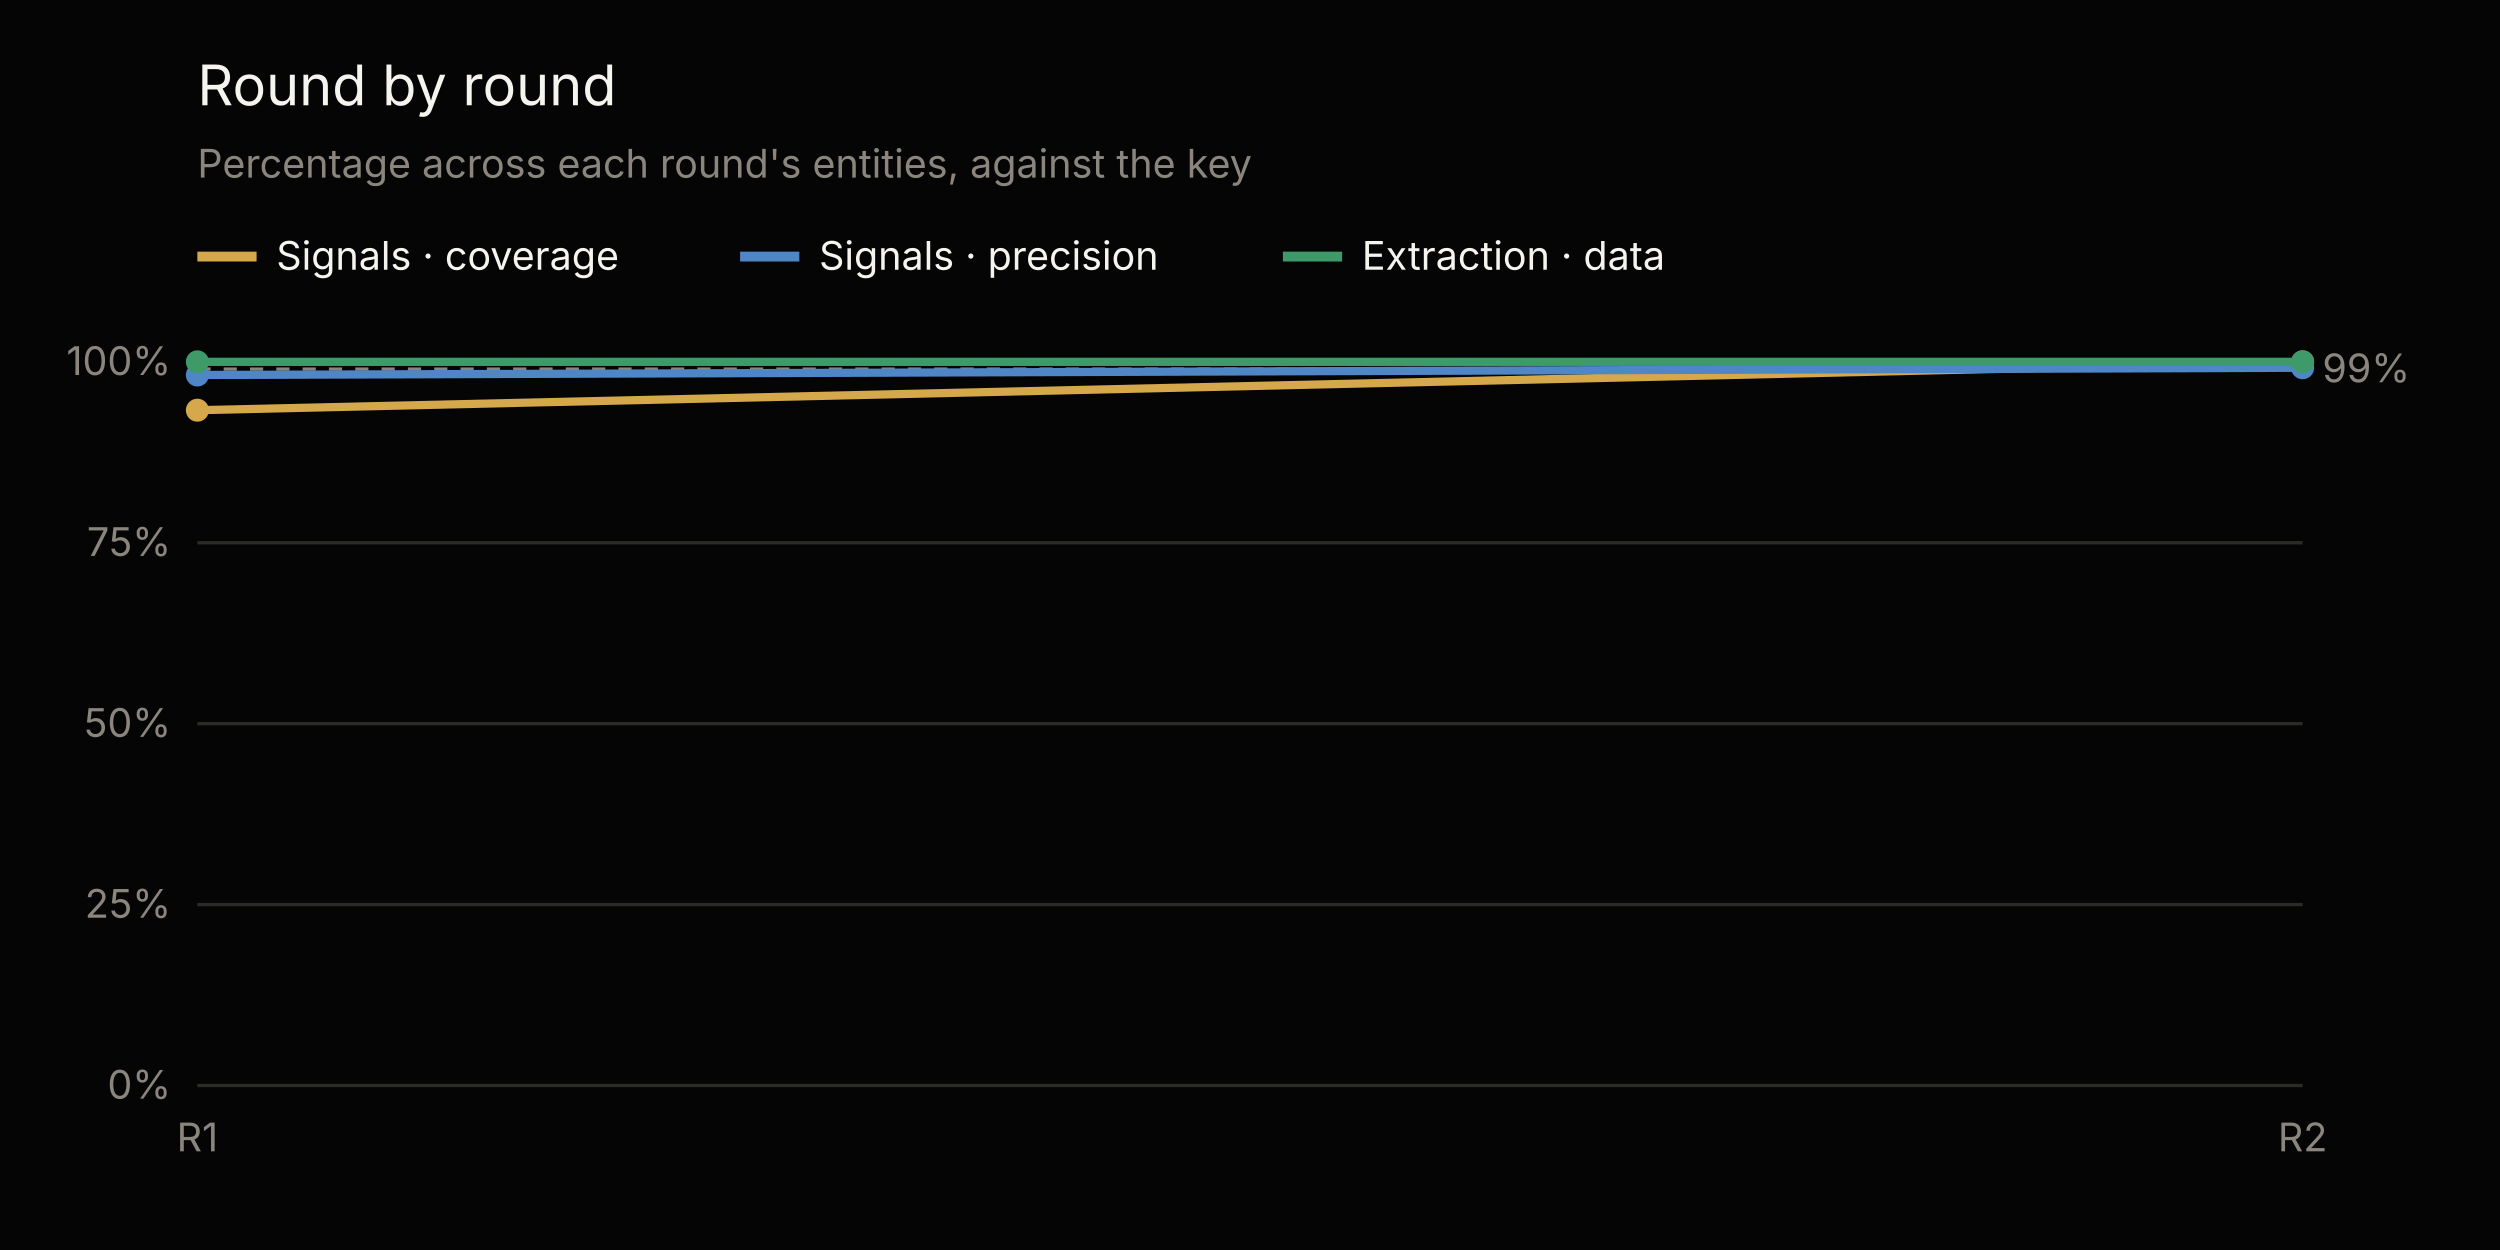
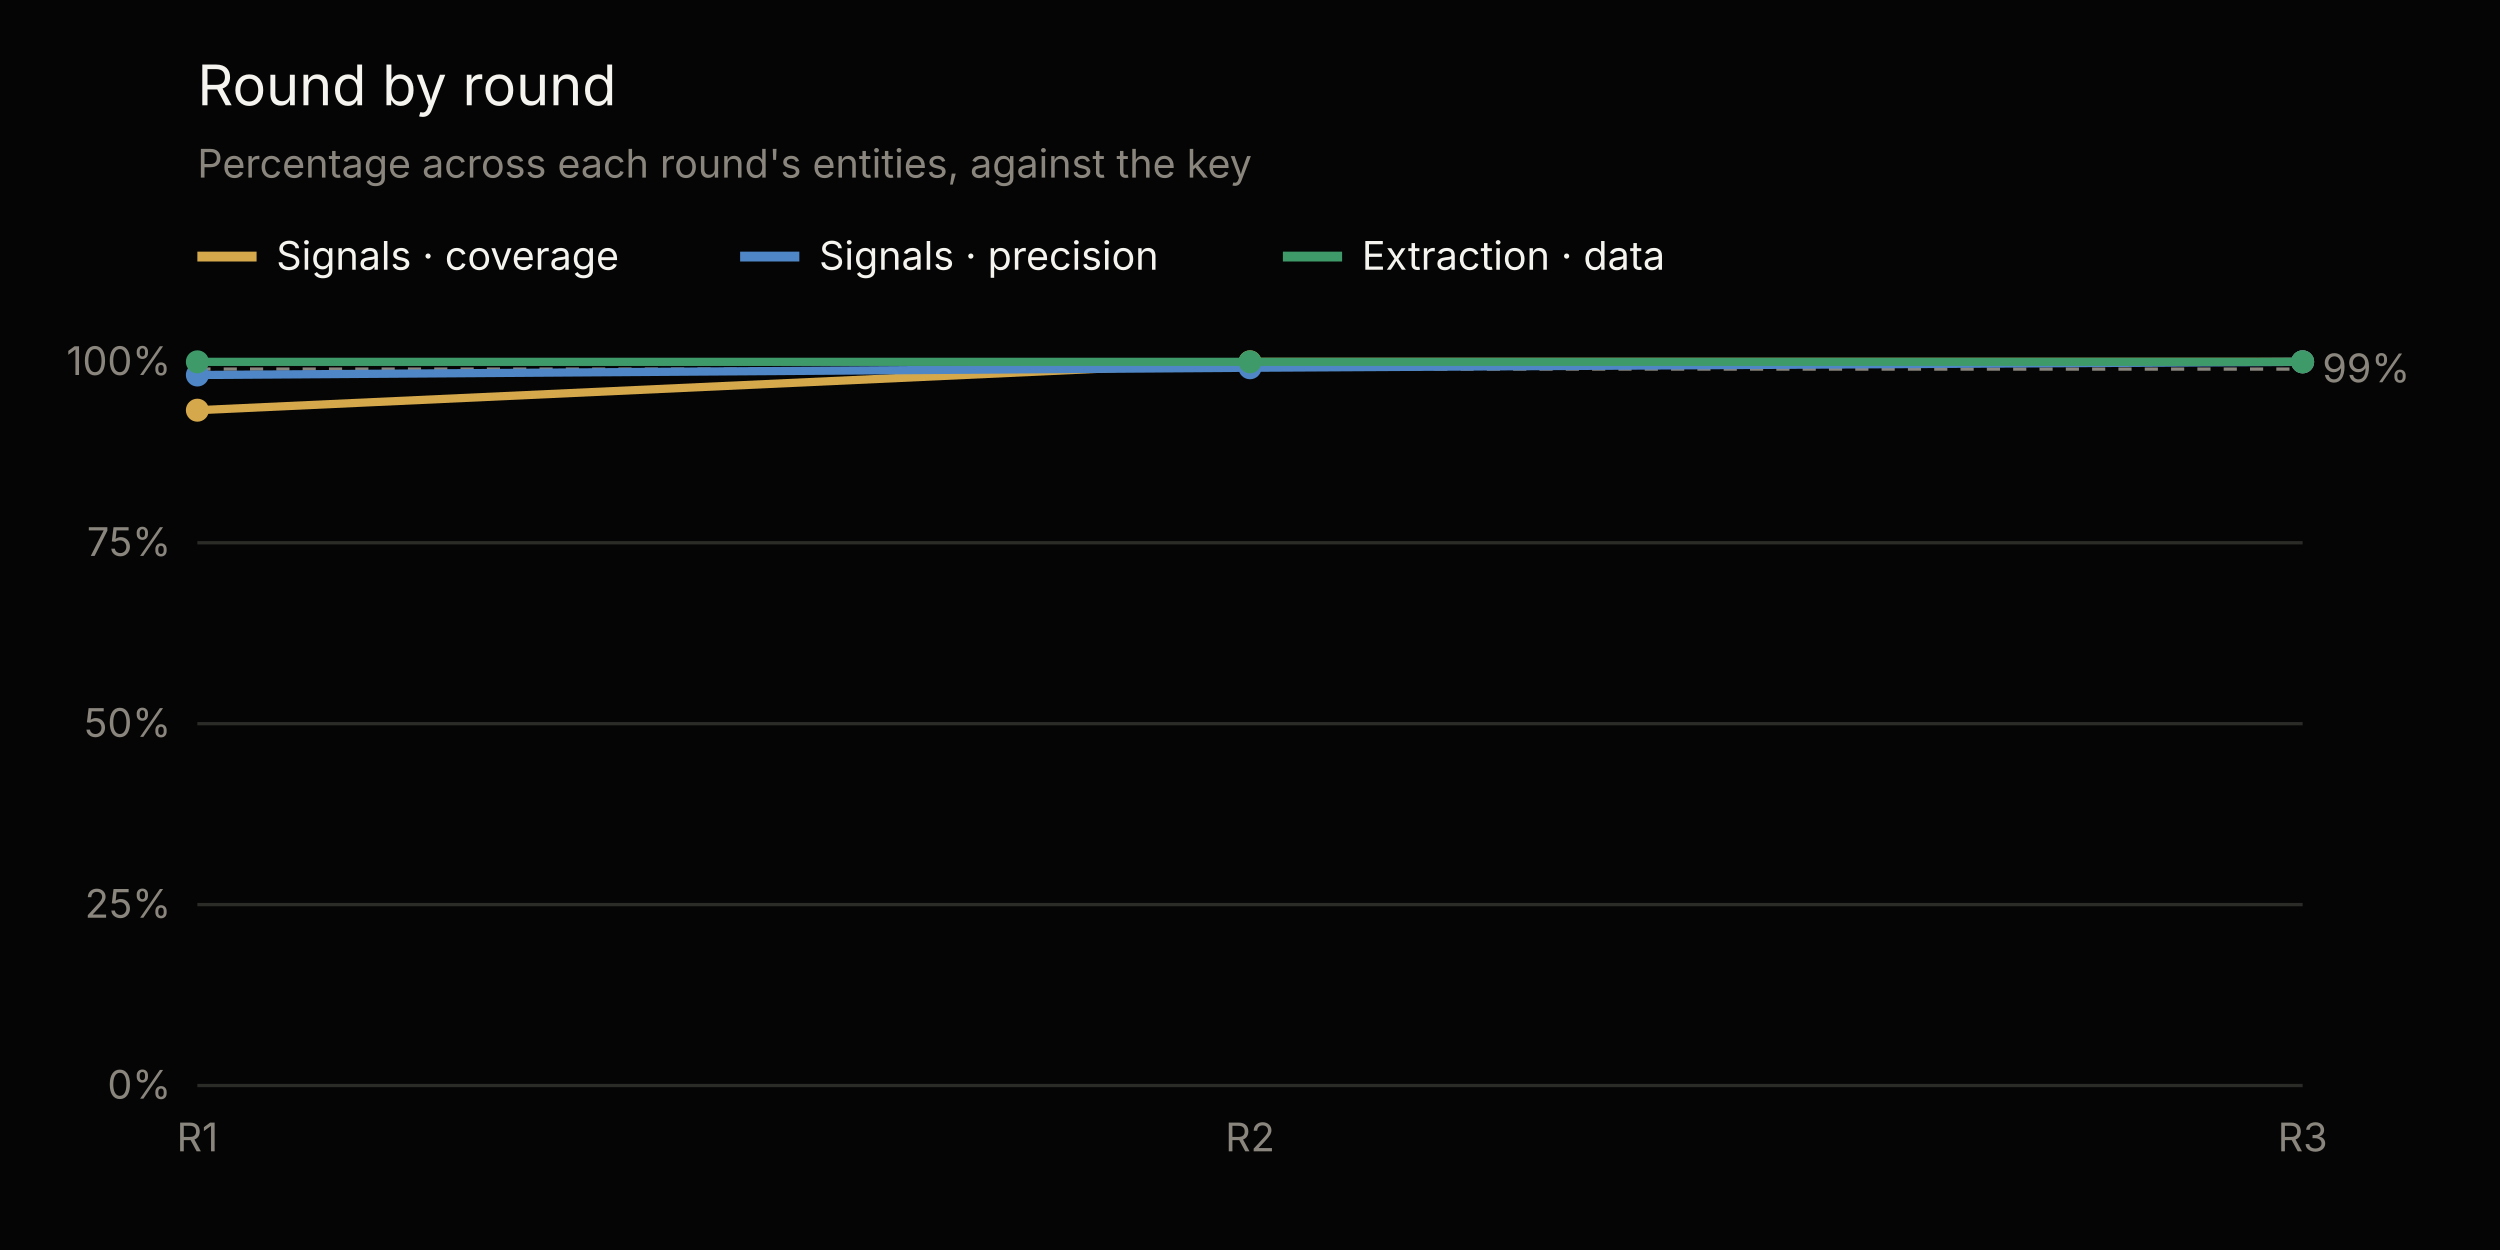
<svg xmlns="http://www.w3.org/2000/svg" viewBox="0 0 760 380" font-family="Inter, Arial, sans-serif" font-size="12">
  <rect width="760" height="380" fill="#050505" />
  <text x="60" y="32" font-size="17" fill="#f5f4ef">Round by round</text>
  <text x="60" y="54" fill="#8a867e">Percentage across each round's entities, against the key</text>
  <line x1="60" x2="78" y1="78" y2="78" stroke="#d5a84b" stroke-width="3" />
  <text x="84" y="82" fill="#f5f4ef">Signals · coverage</text>
  <line x1="225" x2="243" y1="78" y2="78" stroke="#4f86c6" stroke-width="3" />
  <text x="249" y="82" fill="#f5f4ef">Signals · precision</text>
  <line x1="390" x2="408" y1="78" y2="78" stroke="#3f9a6a" stroke-width="3" />
  <text x="414" y="82" fill="#f5f4ef">Extraction · data</text>
  <line x1="60" x2="700" y1="330.0" y2="330.0" stroke="#2b2b28" />
  <text x="52" y="334.0" text-anchor="end" fill="#8a867e">0%</text>
  <line x1="60" x2="700" y1="275.0" y2="275.0" stroke="#2b2b28" />
  <text x="52" y="279.0" text-anchor="end" fill="#8a867e">25%</text>
  <line x1="60" x2="700" y1="220.0" y2="220.0" stroke="#2b2b28" />
  <text x="52" y="224.0" text-anchor="end" fill="#8a867e">50%</text>
  <line x1="60" x2="700" y1="165.0" y2="165.0" stroke="#2b2b28" />
  <text x="52" y="169.0" text-anchor="end" fill="#8a867e">75%</text>
  <line x1="60" x2="700" y1="110.0" y2="110.0" stroke="#2b2b28" />
  <text x="52" y="114.0" text-anchor="end" fill="#8a867e">100%</text>
  <line x1="60" x2="700" y1="112.2" y2="112.2" stroke="#8a867e" stroke-dasharray="4 4" />
  <text x="706" y="116.2" fill="#8a867e">99%</text>
  <text x="60.0" y="350" text-anchor="middle" fill="#8a867e">R1</text>
-   <text x="700.0" y="350" text-anchor="middle" fill="#8a867e">R2</text>
-   <path d="M60.0,124.7 L700.0,110.0" fill="none" stroke="#d5a84b" stroke-width="2.5" />
+   <text x="380.0" y="350" text-anchor="middle" fill="#8a867e">R2</text>
+   <text x="700.0" y="350" text-anchor="middle" fill="#8a867e">R3</text>
+   <path d="M60.0,124.7 L380.0,110.0 L700.0,110.0" fill="none" stroke="#d5a84b" stroke-width="2.5" />
  <circle cx="60.0" cy="124.7" r="3.5" fill="#d5a84b" />
+   <circle cx="380.0" cy="110.0" r="3.5" fill="#d5a84b" />
  <circle cx="700.0" cy="110.0" r="3.5" fill="#d5a84b" />
-   <path d="M60.0,114.0 L700.0,111.8" fill="none" stroke="#4f86c6" stroke-width="2.5" />
+   <path d="M60.0,114.0 L380.0,111.8 L700.0,110.0" fill="none" stroke="#4f86c6" stroke-width="2.5" />
  <circle cx="60.0" cy="114.0" r="3.5" fill="#4f86c6" />
-   <circle cx="700.0" cy="111.8" r="3.5" fill="#4f86c6" />
-   <path d="M60.0,110.0 L700.0,110.0" fill="none" stroke="#3f9a6a" stroke-width="2.5" />
+   <circle cx="380.0" cy="111.8" r="3.5" fill="#4f86c6" />
+   <circle cx="700.0" cy="110.0" r="3.5" fill="#4f86c6" />
+   <path d="M60.0,110.0 L380.0,110.0 L700.0,110.0" fill="none" stroke="#3f9a6a" stroke-width="2.5" />
  <circle cx="60.0" cy="110.0" r="3.5" fill="#3f9a6a" />
+   <circle cx="380.0" cy="110.0" r="3.5" fill="#3f9a6a" />
  <circle cx="700.0" cy="110.0" r="3.5" fill="#3f9a6a" />
</svg>
